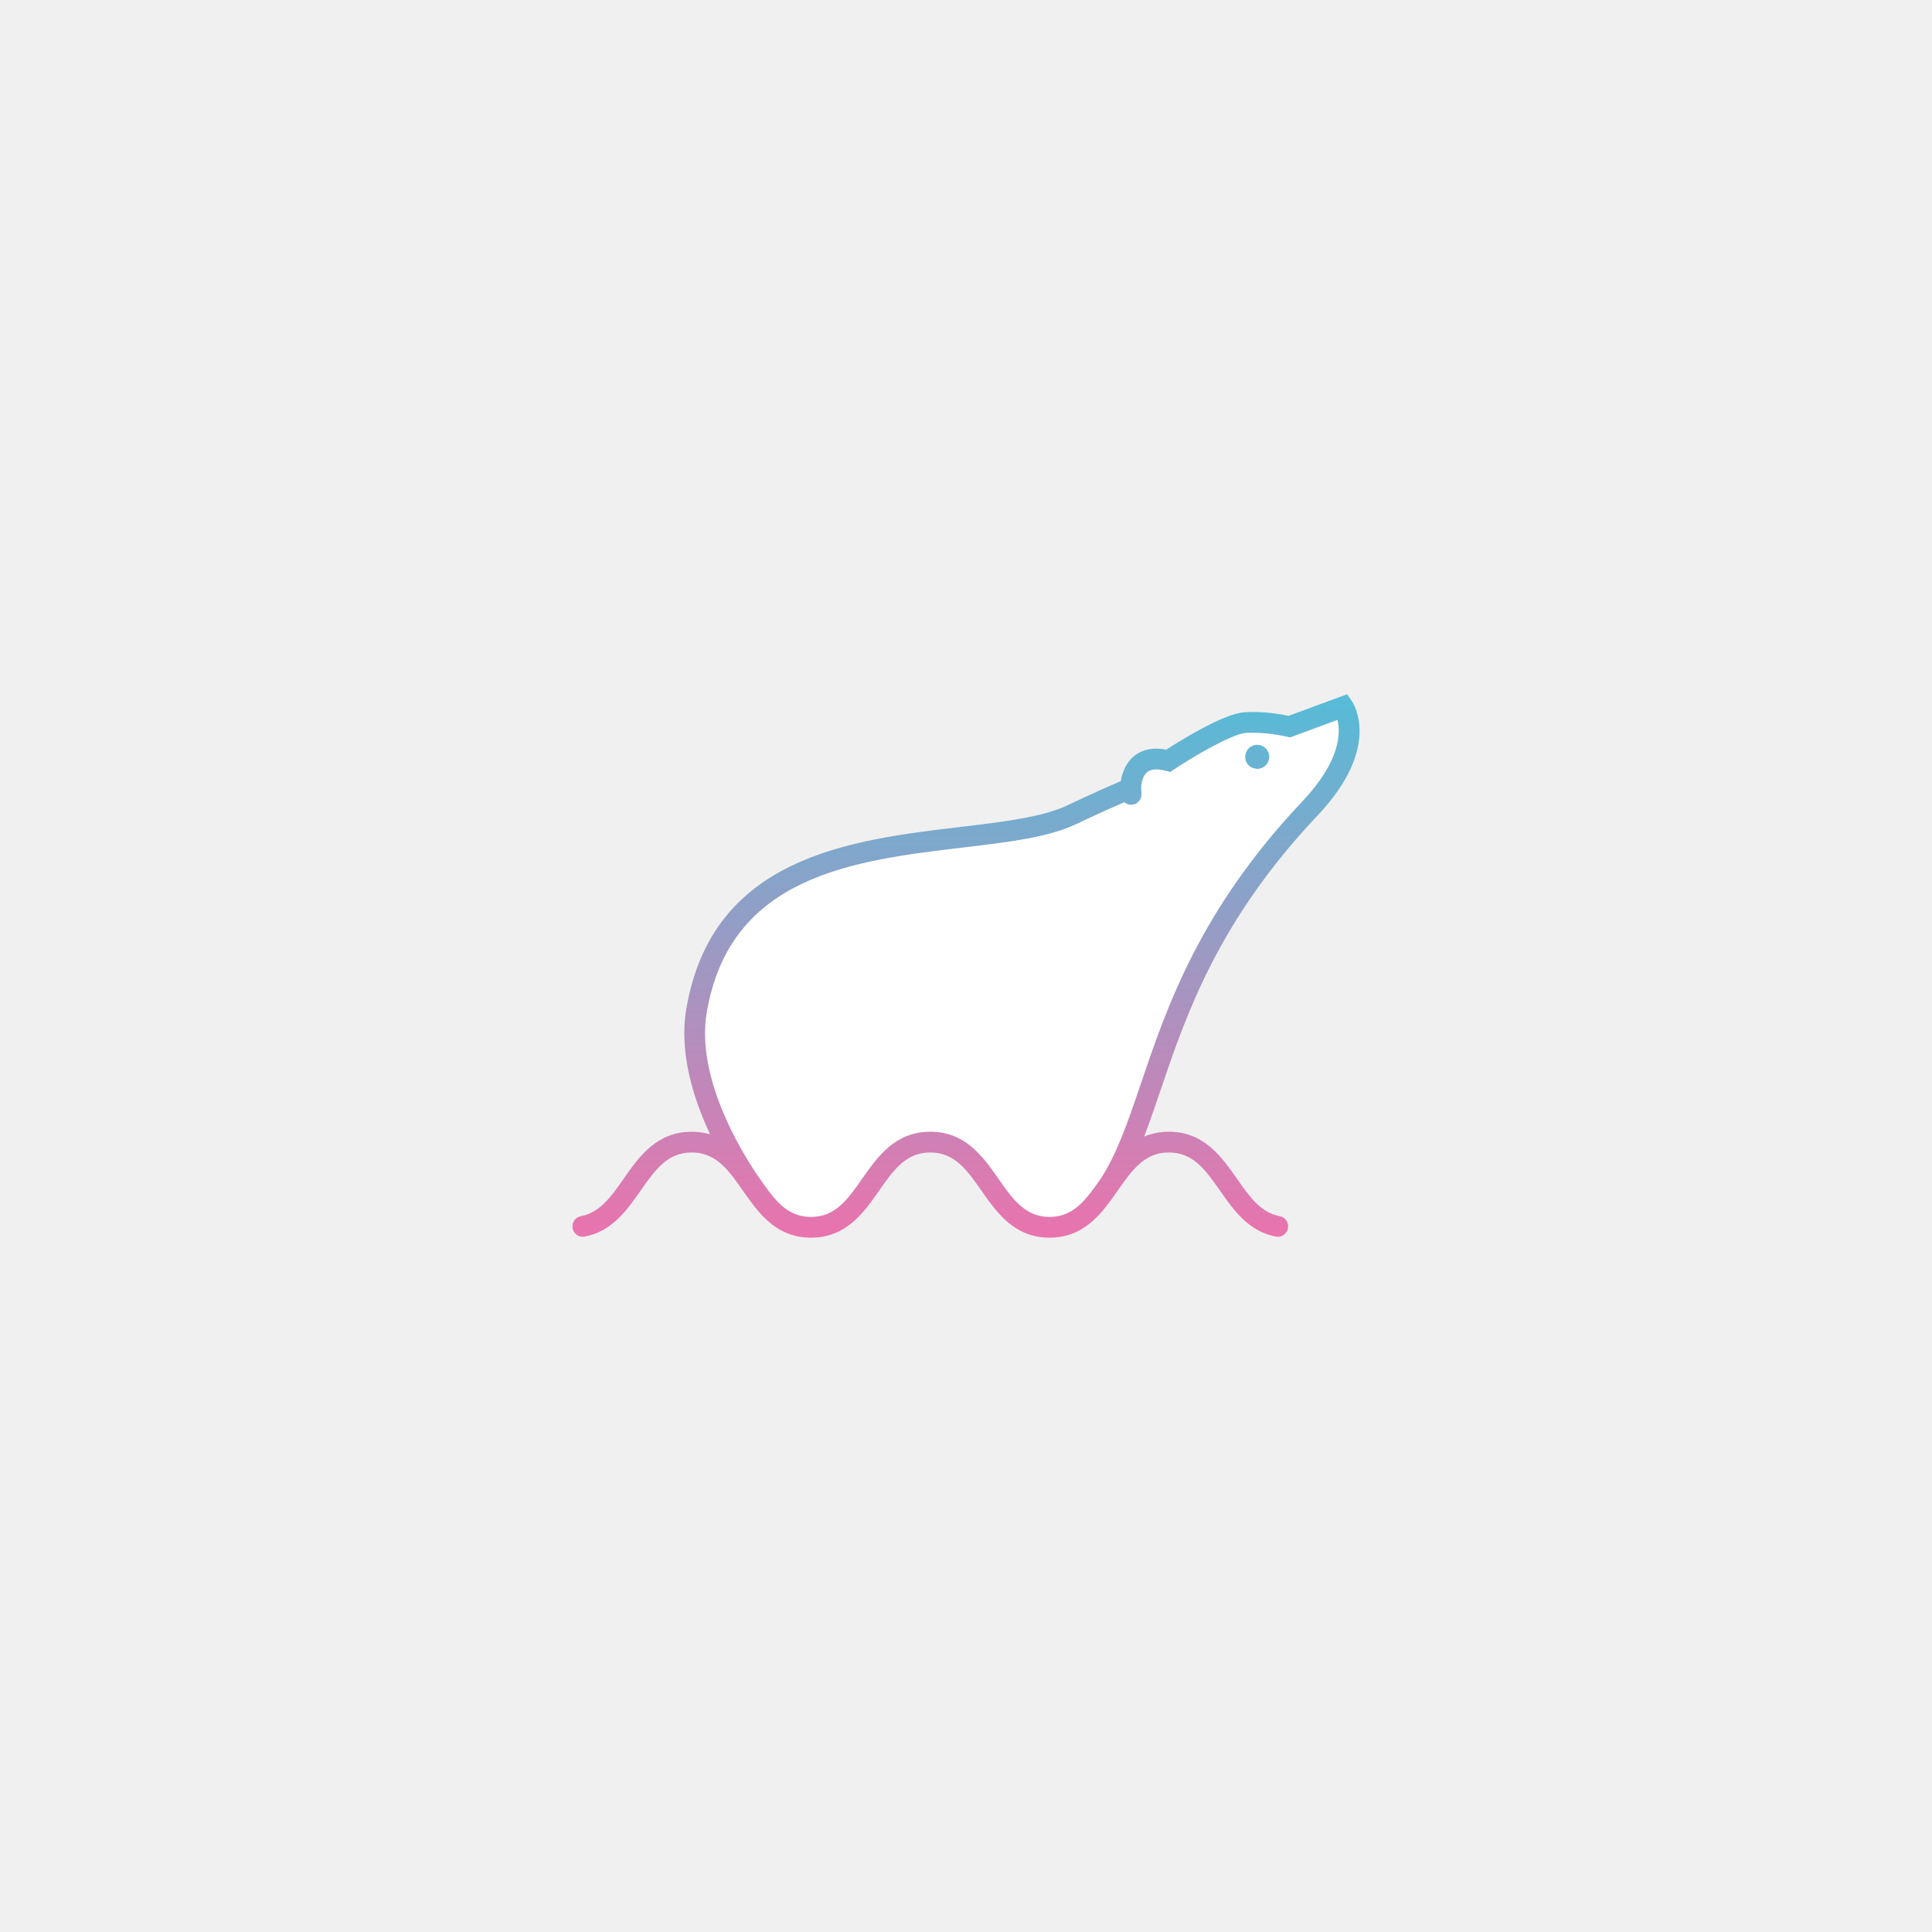
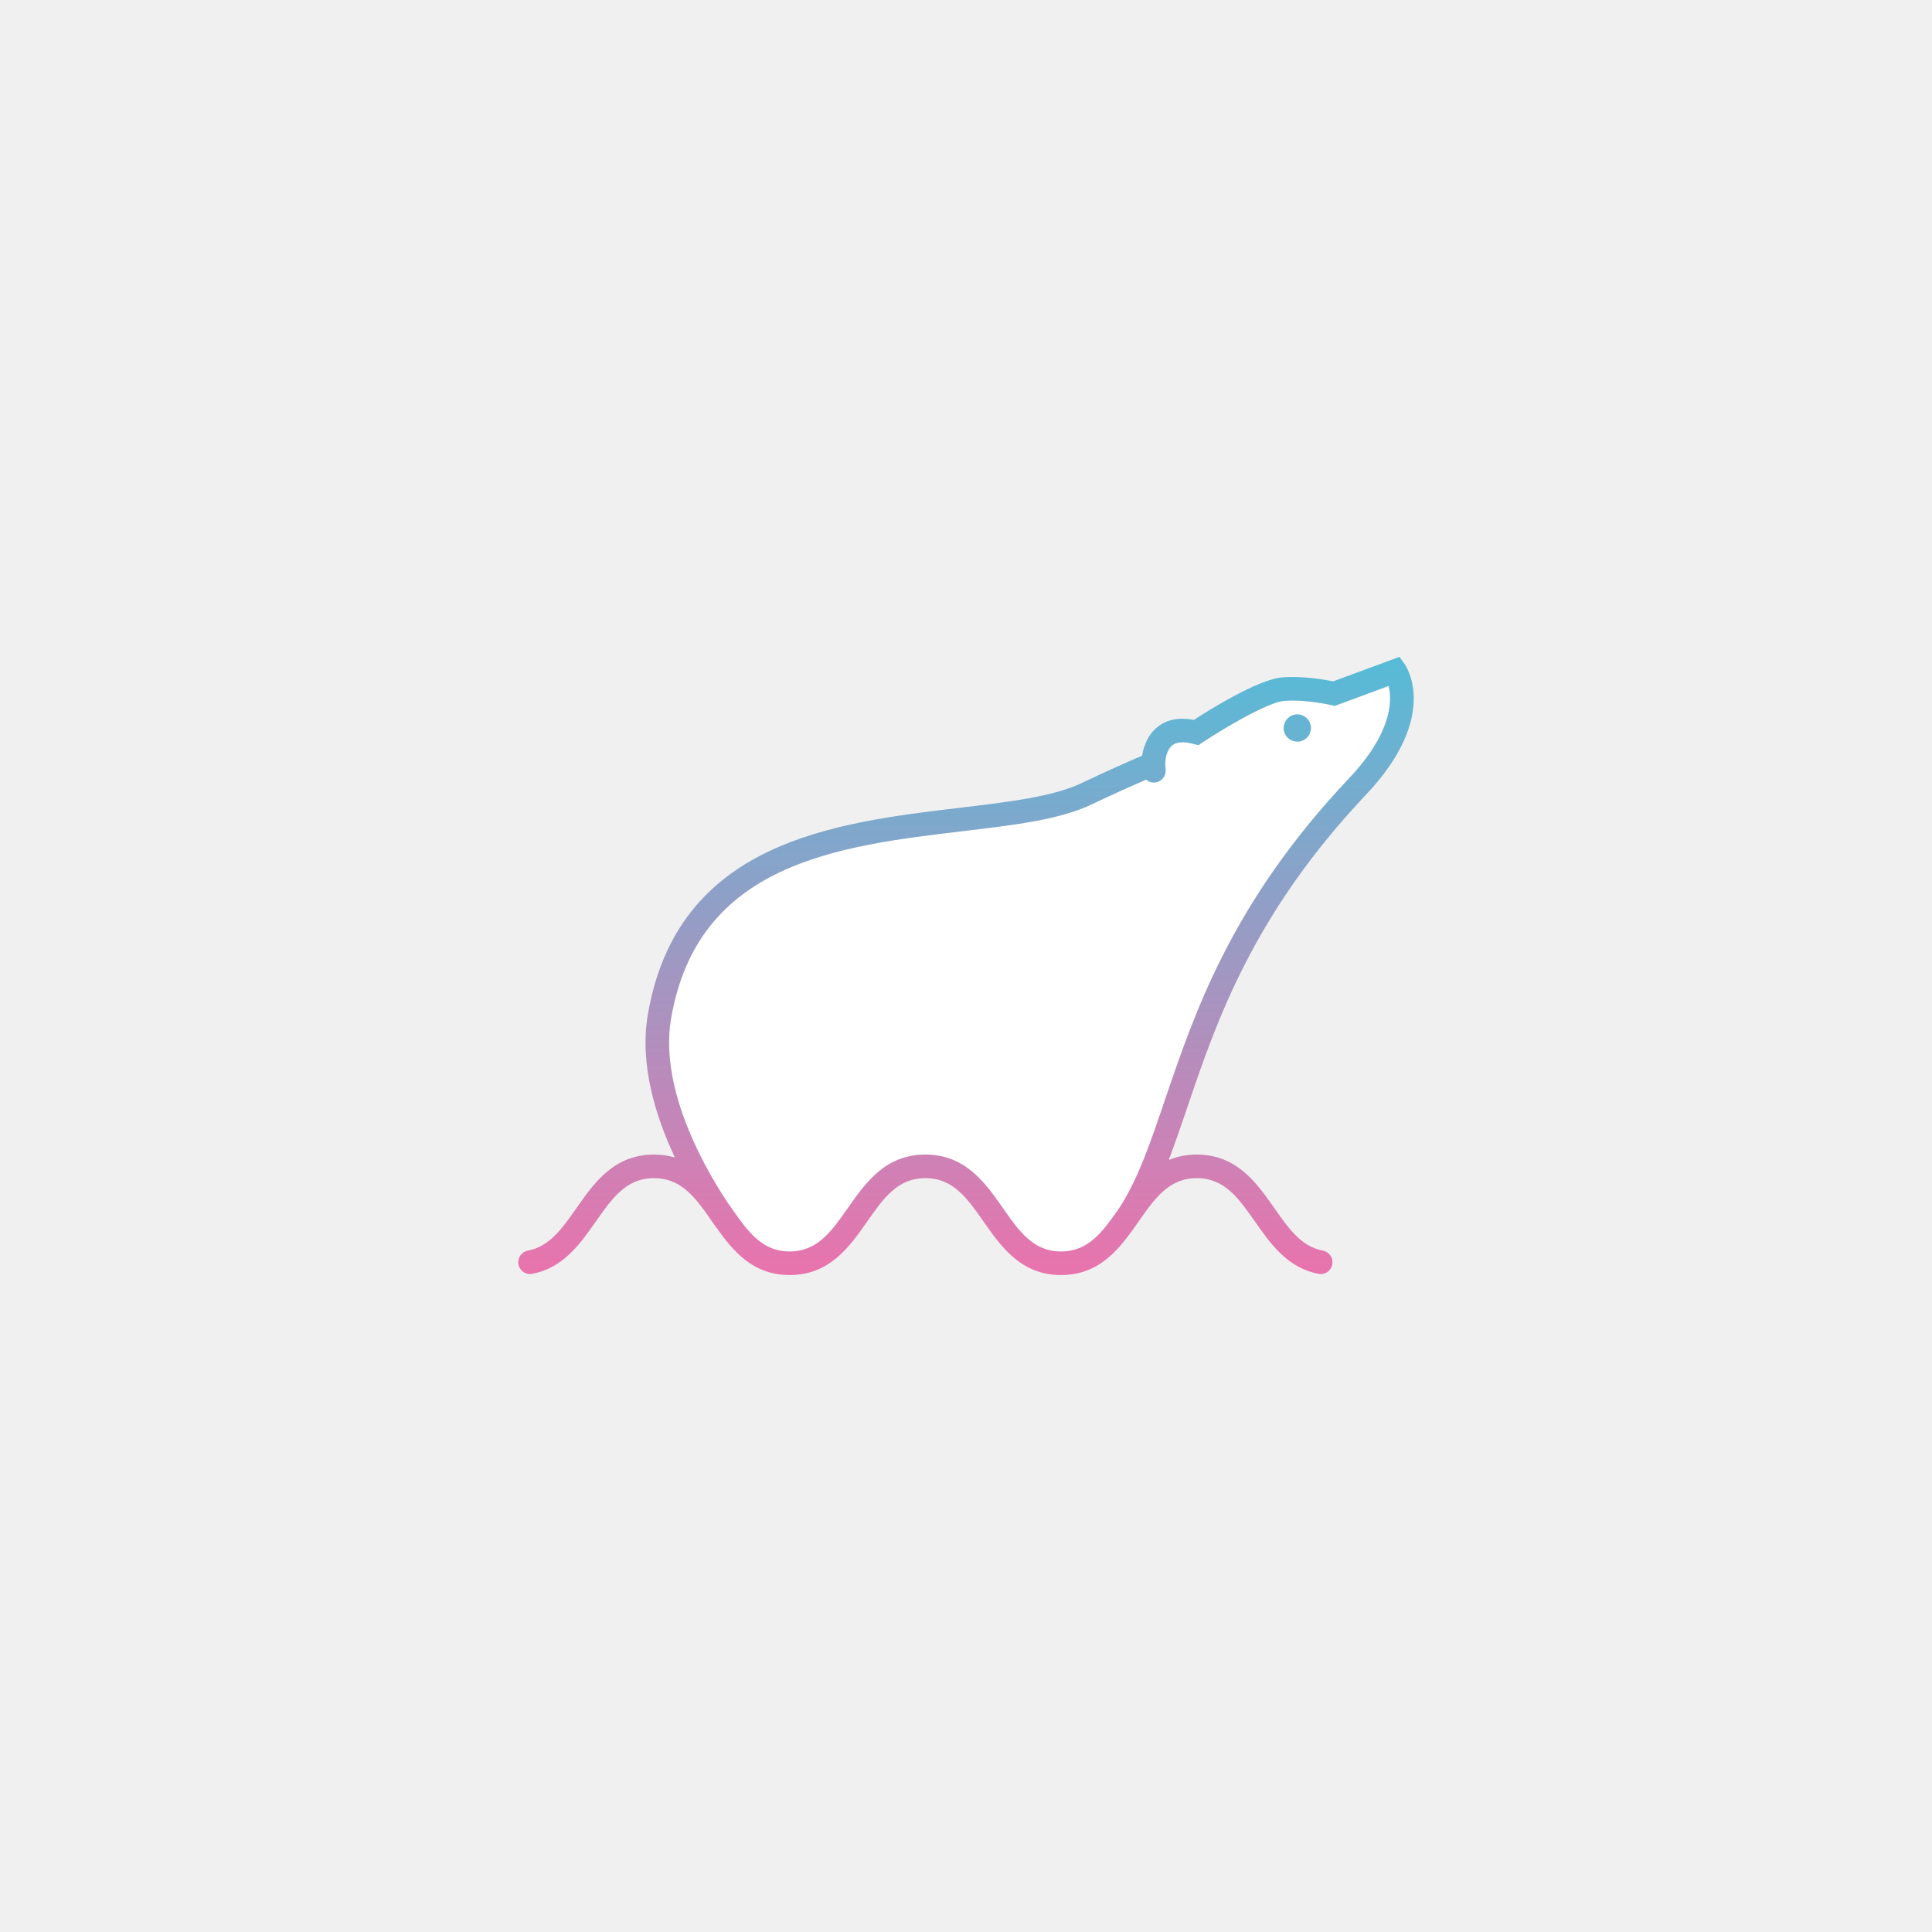
<svg xmlns="http://www.w3.org/2000/svg" width="100%" height="100%" viewBox="0 0 108 108" version="1.1" xml:space="preserve" style="fill-rule:evenodd;clip-rule:evenodd;stroke-linejoin:round;stroke-miterlimit:2;">
  <g id="Master">
    <g id="bear">
-       <path d="M74.743,40.25c0.012,-0.004 0.026,0.002 0.029,0.015c0.169,0.707 0.166,2.276 -1.961,4.525c-5.739,6.07 -7.568,11.463 -9.037,15.796c-0.71,2.093 -1.324,3.901 -2.248,5.314c-0.8,1.142 -1.492,2.128 -2.854,2.128c-1.367,-0 -2.059,-0.989 -2.861,-2.136c-0.861,-1.23 -1.838,-2.626 -3.807,-2.626c-1.969,-0 -2.946,1.396 -3.81,2.629c-0.801,1.144 -1.494,2.133 -2.858,2.133c-1.275,-0 -1.964,-0.862 -2.701,-1.907c-0.003,-0.004 -0.004,-0.008 -0.007,-0.011l-0.294,-0.418c-0.888,-1.307 -3.446,-5.464 -2.828,-9.097c1.305,-7.671 8.231,-8.494 14.341,-9.221c2.552,-0.303 4.756,-0.565 6.324,-1.313c1.135,-0.541 2.09,-0.965 2.668,-1.214c0.007,-0.003 0.014,-0.002 0.019,0.003c0.102,0.085 0.233,0.136 0.372,0.136c0.024,0 0.047,-0.001 0.071,-0.004c0.317,-0.038 0.543,-0.327 0.505,-0.644c-0.014,-0.12 -0.019,-0.294 -0.008,-0.446l-0,-0.002c0.027,-0.213 0.113,-0.557 0.339,-0.735c0.213,-0.169 0.559,-0.192 1.026,-0.07l0.241,0.063c0.007,0.002 0.012,0.001 0.018,-0.003l0.208,-0.137c1.144,-0.758 3.243,-1.98 4.005,-2.036c1.089,-0.079 2.296,0.204 2.308,0.208l0.171,0.041l2.629,-0.971Z" style="fill:#fff;" />
-       <path d="M75.286,38.816l-3.243,1.197c-0.004,0.001 -0.008,0.001 -0.012,0.001c-0.415,-0.086 -1.468,-0.272 -2.481,-0.197c-1.16,0.086 -3.509,1.544 -4.347,2.086c-0.004,0.002 -0.008,0.003 -0.012,0.002c-0.717,-0.135 -1.312,-0.021 -1.771,0.34c-0.339,0.267 -0.531,0.617 -0.643,0.941c-0.06,0.146 -0.098,0.308 -0.119,0.469c-0,0.006 -0.004,0.011 -0.01,0.013c-0.528,0.226 -1.63,0.706 -2.976,1.348c-1.396,0.665 -3.613,0.929 -5.961,1.208c-6.191,0.736 -13.896,1.652 -15.346,10.177c-0.415,2.436 0.39,4.996 1.313,6.969c0.007,0.016 -0.006,0.032 -0.023,0.028c-0.3,-0.085 -0.626,-0.132 -0.987,-0.132c-1.968,-0 -2.946,1.396 -3.807,2.629c-0.704,1.004 -1.324,1.889 -2.389,2.09c-0.274,0.051 -0.472,0.29 -0.472,0.568c-0,0.356 0.319,0.638 0.67,0.575c1.533,-0.276 2.38,-1.487 3.14,-2.571c0.801,-1.144 1.494,-2.133 2.858,-2.133c1.217,-0 1.9,0.785 2.6,1.765c0.241,0.359 0.405,0.578 0.437,0.62c-0,0 0.002,0.002 0.003,0.004c0.821,1.161 1.794,2.373 3.628,2.373c1.968,-0 2.946,-1.397 3.808,-2.629c0.801,-1.144 1.493,-2.133 2.86,-2.133c1.364,-0 2.057,0.989 2.858,2.133c0.864,1.232 1.841,2.629 3.81,2.629c1.969,-0 2.946,-1.397 3.807,-2.629l0.011,-0.016c0.797,-1.137 1.49,-2.117 2.85,-2.117c1.364,-0 2.056,0.989 2.858,2.133c0.759,1.084 1.607,2.295 3.14,2.571c0.35,0.063 0.669,-0.219 0.669,-0.575c0,-0.278 -0.197,-0.517 -0.471,-0.568c-1.065,-0.201 -1.685,-1.086 -2.389,-2.093c-0.861,-1.23 -1.839,-2.626 -3.807,-2.626c-0.509,-0 -0.95,0.095 -1.341,0.255c-0.016,0.007 -0.032,-0.009 -0.026,-0.026c0.304,-0.794 0.593,-1.639 0.897,-2.537c1.434,-4.227 3.217,-9.487 8.783,-15.372c3.642,-3.852 1.978,-6.311 1.905,-6.413l-0.247,-0.35c-0.004,-0.006 -0.011,-0.009 -0.018,-0.009c-0.002,0 -0.005,0.001 -0.007,0.002Zm-0.543,1.434c0.012,-0.004 0.026,0.002 0.029,0.015c0.169,0.707 0.166,2.276 -1.961,4.525c-5.739,6.07 -7.568,11.463 -9.037,15.796c-0.71,2.093 -1.324,3.901 -2.248,5.314c-0.8,1.142 -1.492,2.128 -2.854,2.128c-1.367,-0 -2.059,-0.989 -2.861,-2.136c-0.861,-1.23 -1.838,-2.626 -3.807,-2.626c-1.969,-0 -2.946,1.396 -3.81,2.629c-0.801,1.144 -1.494,2.133 -2.858,2.133c-1.275,-0 -1.964,-0.862 -2.701,-1.907c-0.003,-0.004 -0.004,-0.008 -0.007,-0.011l-0.294,-0.418c-0.888,-1.307 -3.446,-5.464 -2.828,-9.097c1.305,-7.671 8.231,-8.494 14.341,-9.221c2.552,-0.303 4.756,-0.565 6.324,-1.313c1.135,-0.541 2.09,-0.965 2.668,-1.214c0.007,-0.003 0.014,-0.002 0.019,0.003c0.102,0.085 0.233,0.136 0.372,0.136c0.024,0 0.047,-0.001 0.071,-0.004c0.317,-0.038 0.543,-0.327 0.505,-0.644c-0.014,-0.12 -0.019,-0.294 -0.008,-0.446l-0,-0.002c0.027,-0.213 0.113,-0.557 0.339,-0.735c0.213,-0.169 0.559,-0.192 1.026,-0.07l0.241,0.063c0.007,0.002 0.012,0.001 0.018,-0.003l0.208,-0.137c1.144,-0.758 3.243,-1.98 4.005,-2.036c1.089,-0.079 2.296,0.204 2.308,0.208l0.171,0.041l2.629,-0.971Z" style="fill:url(#_Linear1);fill-rule:nonzero;" />
-       <path d="M70.209,41.639c-0.207,0.022 -0.39,0.143 -0.498,0.313c-0.097,0.153 -0.134,0.35 -0.073,0.561c0.082,0.284 0.361,0.465 0.656,0.465l0.002,-0c0.209,-0.005 0.398,-0.108 0.519,-0.267c0.084,-0.11 0.135,-0.25 0.135,-0.403c-0,-0.37 -0.299,-0.671 -0.67,-0.671c-0.022,-0 -0.046,0.002 -0.071,0.002Z" style="fill:url(#_Linear2);fill-rule:nonzero;" />
+       <path d="M77.599,38.357c0.014,-0.005 0.029,0.002 0.032,0.016c0.193,0.805 0.19,2.591 -2.23,5.149c-6.53,6.905 -8.61,13.041 -10.282,17.971c-0.807,2.38 -1.505,4.437 -2.557,6.046c-0.91,1.299 -1.698,2.42 -3.247,2.42c-1.555,0 -2.342,-1.125 -3.254,-2.43c-0.98,-1.399 -2.092,-2.988 -4.332,-2.988c-2.239,0 -3.351,1.589 -4.334,2.991c-0.912,1.302 -1.7,2.427 -3.252,2.427c-1.451,0 -2.234,-0.98 -3.073,-2.169c-0.003,-0.004 -0.004,-0.009 -0.008,-0.013l-0.335,-0.475c-1.009,-1.488 -3.919,-6.216 -3.216,-10.35c1.484,-8.727 9.364,-9.664 16.315,-10.49c2.903,-0.345 5.41,-0.643 7.194,-1.494c1.291,-0.616 2.379,-1.097 3.036,-1.382c0.007,-0.003 0.016,-0.001 0.022,0.004c0.116,0.097 0.265,0.155 0.423,0.155c0.027,0 0.053,-0.001 0.08,-0.005c0.361,-0.043 0.619,-0.372 0.575,-0.732c-0.016,-0.137 -0.021,-0.335 -0.009,-0.507l-0,-0.002c0.031,-0.244 0.128,-0.635 0.385,-0.837c0.243,-0.192 0.637,-0.218 1.168,-0.079l0.274,0.071c0.007,0.002 0.014,0.001 0.02,-0.003l0.237,-0.156c1.301,-0.862 3.69,-2.253 4.557,-2.316c1.238,-0.091 2.611,0.232 2.625,0.236l0.195,0.046l2.991,-1.104Z" style="fill:#fff;" />
+       <path d="M78.216,36.725l-3.689,1.362c-0.005,0.001 -0.009,0.002 -0.013,0.001c-0.473,-0.098 -1.67,-0.309 -2.823,-0.224c-1.32,0.098 -3.992,1.757 -4.945,2.373c-0.005,0.003 -0.01,0.004 -0.014,0.003c-0.816,-0.153 -1.493,-0.024 -2.015,0.387c-0.386,0.303 -0.605,0.702 -0.731,1.07c-0.069,0.167 -0.112,0.351 -0.136,0.533c-0,0.007 -0.005,0.013 -0.011,0.016c-0.601,0.256 -1.855,0.803 -3.386,1.533c-1.588,0.757 -4.111,1.057 -6.782,1.375c-7.043,0.837 -15.809,1.879 -17.459,11.578c-0.472,2.77 0.444,5.683 1.494,7.928c0.009,0.018 -0.007,0.037 -0.026,0.031c-0.341,-0.095 -0.712,-0.15 -1.123,-0.15c-2.239,0 -3.352,1.589 -4.331,2.991c-0.801,1.143 -1.506,2.15 -2.718,2.379c-0.311,0.058 -0.537,0.33 -0.537,0.646c0,0.405 0.364,0.725 0.762,0.654c1.744,-0.315 2.708,-1.692 3.573,-2.925c0.911,-1.302 1.7,-2.427 3.251,-2.427c1.385,-0 2.161,0.893 2.958,2.008c0.274,0.408 0.461,0.658 0.497,0.706c-0,-0 0.003,0.002 0.003,0.004c0.935,1.321 2.042,2.699 4.128,2.699c2.24,0 3.352,-1.588 4.332,-2.99c0.912,-1.302 1.699,-2.427 3.254,-2.427c1.552,-0 2.34,1.125 3.251,2.427c0.983,1.402 2.095,2.99 4.335,2.99c2.24,0 3.351,-1.588 4.332,-2.99l0.012,-0.018c0.907,-1.294 1.695,-2.409 3.242,-2.409c1.552,-0 2.34,1.125 3.251,2.427c0.865,1.233 1.829,2.61 3.573,2.924c0.398,0.072 0.762,-0.248 0.762,-0.653c-0,-0.316 -0.225,-0.588 -0.536,-0.646c-1.213,-0.229 -1.918,-1.236 -2.718,-2.382c-0.981,-1.399 -2.093,-2.988 -4.332,-2.988c-0.579,0 -1.08,0.109 -1.525,0.291c-0.019,0.008 -0.037,-0.01 -0.03,-0.029c0.346,-0.904 0.674,-1.865 1.021,-2.887c1.631,-4.809 3.66,-10.793 9.991,-17.489c4.144,-4.382 2.251,-7.179 2.168,-7.296l-0.281,-0.397c-0.005,-0.007 -0.012,-0.01 -0.02,-0.01c-0.003,-0 -0.006,0 -0.009,0.001Zm-0.617,1.632c0.014,-0.005 0.029,0.002 0.032,0.016c0.193,0.805 0.19,2.591 -2.23,5.149c-6.53,6.905 -8.61,13.041 -10.282,17.971c-0.807,2.38 -1.505,4.437 -2.557,6.046c-0.91,1.299 -1.698,2.42 -3.247,2.42c-1.555,0 -2.342,-1.125 -3.254,-2.43c-0.98,-1.399 -2.092,-2.988 -4.332,-2.988c-2.239,0 -3.351,1.589 -4.334,2.991c-0.912,1.302 -1.7,2.427 -3.252,2.427c-1.451,0 -2.234,-0.98 -3.073,-2.169c-0.003,-0.004 -0.004,-0.009 -0.008,-0.013l-0.335,-0.475c-1.009,-1.488 -3.919,-6.216 -3.216,-10.35c1.484,-8.727 9.364,-9.664 16.315,-10.49c2.903,-0.345 5.41,-0.643 7.194,-1.494c1.291,-0.616 2.379,-1.097 3.036,-1.382c0.007,-0.003 0.016,-0.001 0.022,0.004c0.116,0.097 0.265,0.155 0.423,0.155c0.027,0 0.053,-0.001 0.08,-0.005c0.361,-0.043 0.619,-0.372 0.575,-0.732c-0.016,-0.137 -0.021,-0.335 -0.009,-0.507l-0,-0.002c0.031,-0.244 0.128,-0.635 0.385,-0.837c0.243,-0.192 0.637,-0.218 1.168,-0.079l0.274,0.071c0.007,0.002 0.014,0.001 0.02,-0.003l0.237,-0.156c1.301,-0.862 3.69,-2.253 4.557,-2.316c1.238,-0.091 2.611,0.232 2.625,0.236l0.195,0.046l2.991,-1.104Z" style="fill:url(#_Linear1);fill-rule:nonzero;" />
+       <path d="M72.441,39.938c-0.236,0.024 -0.444,0.162 -0.567,0.355c-0.11,0.175 -0.152,0.398 -0.083,0.638c0.093,0.323 0.411,0.529 0.747,0.529l0.001,0c0.239,-0.006 0.453,-0.122 0.591,-0.303c0.095,-0.125 0.153,-0.285 0.153,-0.459c0,-0.42 -0.34,-0.764 -0.762,-0.764c-0.025,0 -0.052,0.004 -0.08,0.004Z" style="fill:url(#_Linear2);fill-rule:nonzero;" />
    </g>
  </g>
  <defs>
-     <linearGradient id="_Linear1" x1="0" y1="0" x2="1" y2="0" gradientUnits="userSpaceOnUse" gradientTransform="matrix(0,35.0853,-35.0853,0,54.0001,35.4395)">
+     <linearGradient id="_Linear1" x1="0" y1="0" x2="1" y2="0" gradientUnits="userSpaceOnUse" gradientTransform="matrix(0,39.9157,-39.9157,0,54.0001,32.8842)">
      <stop offset="0" style="stop-color:#45c4dc;stop-opacity:1" />
      <stop offset="1" style="stop-color:#f070ab;stop-opacity:1" />
    </linearGradient>
-     <linearGradient id="_Linear2" x1="0" y1="0" x2="1" y2="0" gradientUnits="userSpaceOnUse" gradientTransform="matrix(0,35.0903,-35.0903,0,70.2793,35.4347)">
+     <linearGradient id="_Linear2" x1="0" y1="0" x2="1" y2="0" gradientUnits="userSpaceOnUse" gradientTransform="matrix(0,39.9214,-39.9214,0,72.5205,32.8787)">
      <stop offset="0" style="stop-color:#45c4dc;stop-opacity:1" />
      <stop offset="1" style="stop-color:#f070ab;stop-opacity:1" />
    </linearGradient>
  </defs>
</svg>
